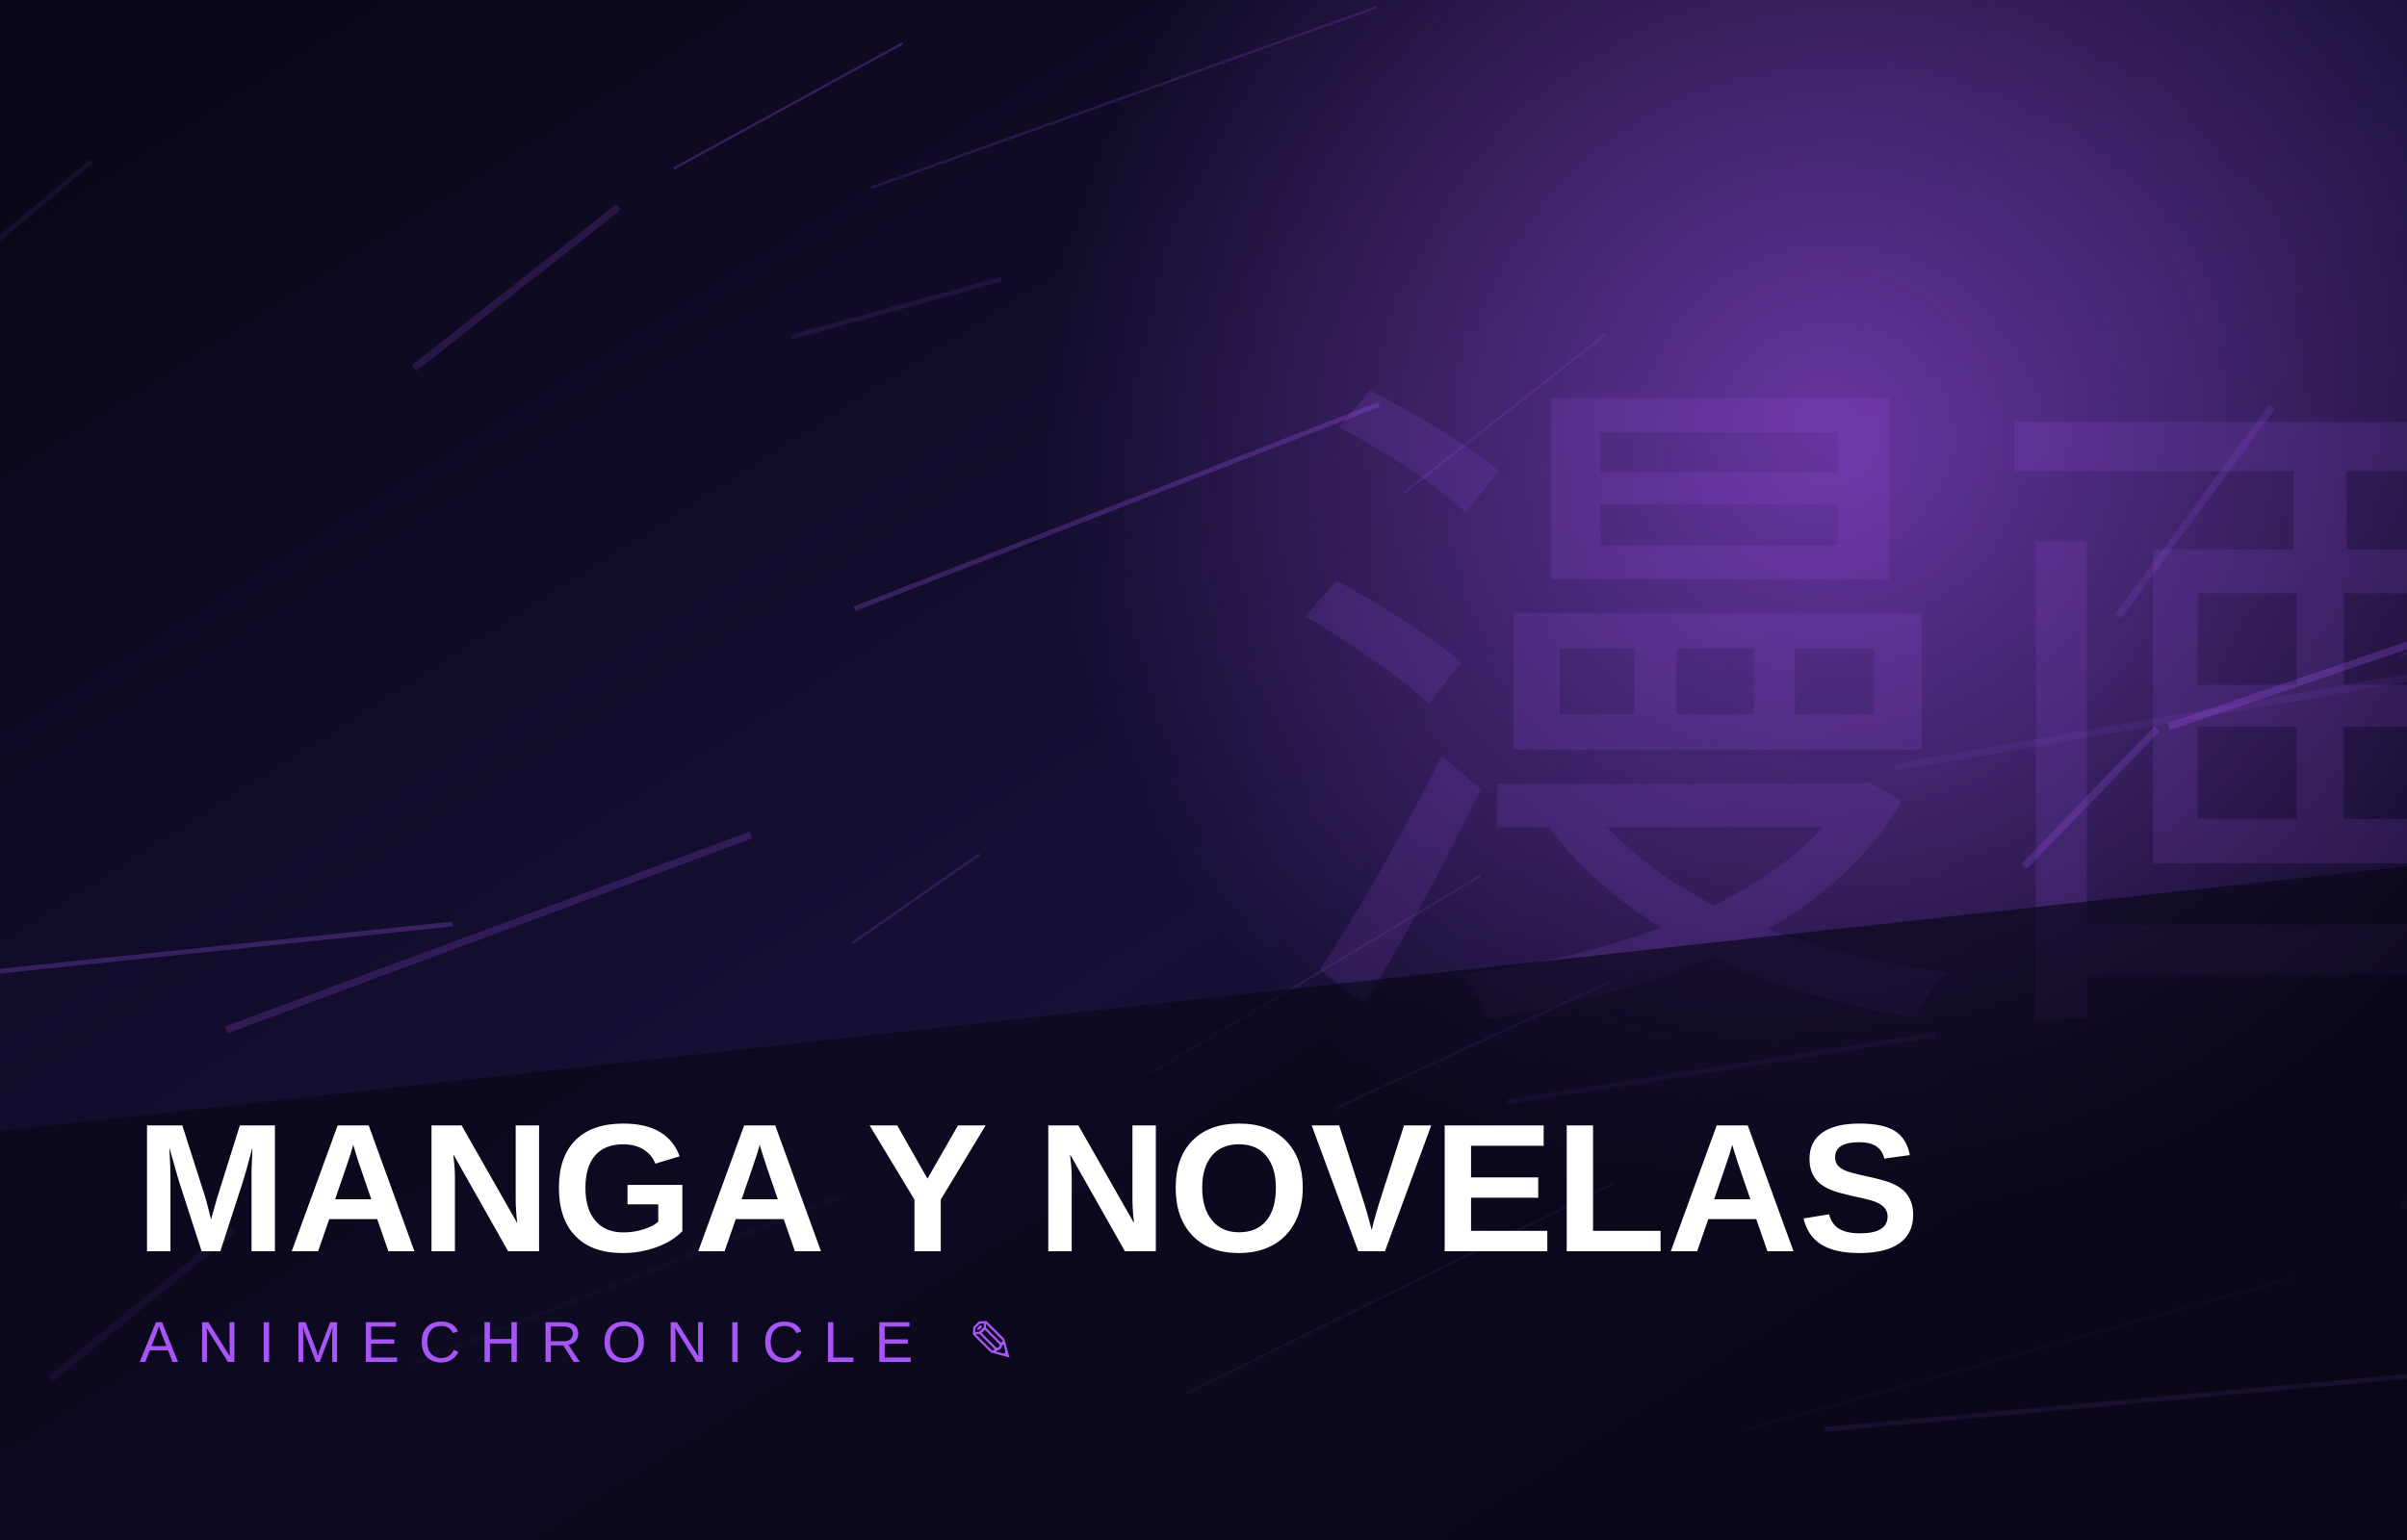
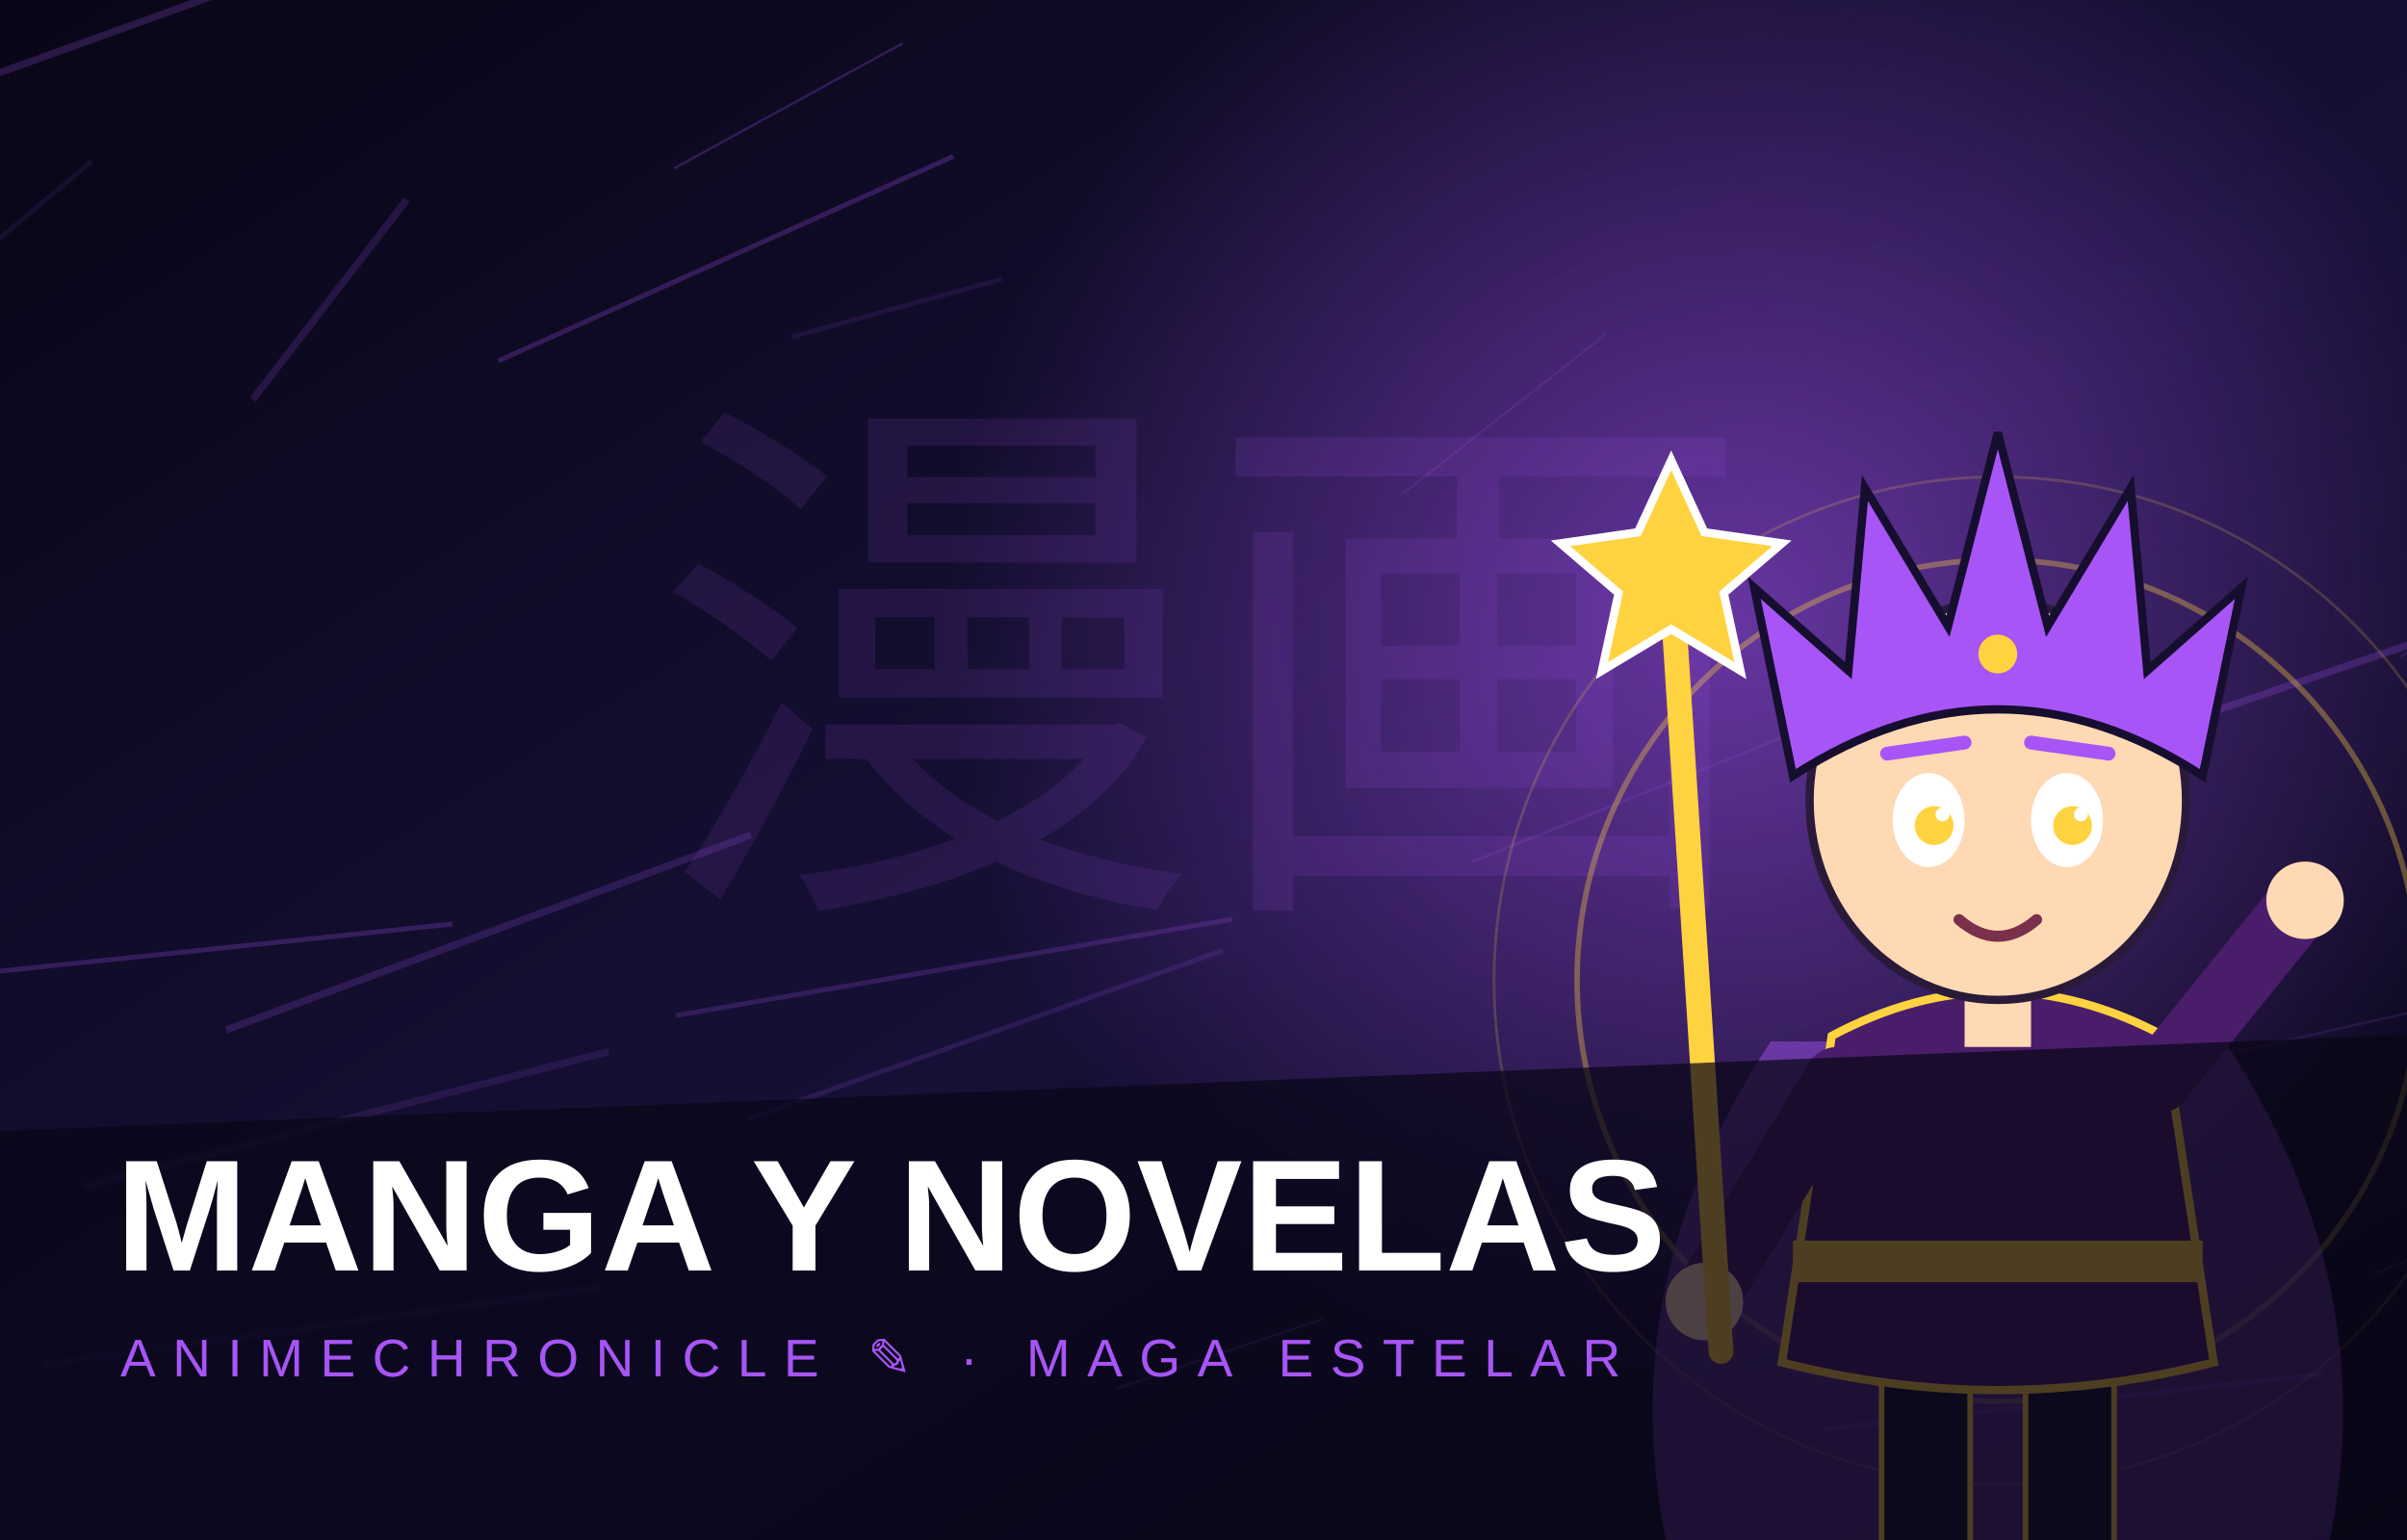
<svg xmlns="http://www.w3.org/2000/svg" width="1000" height="640" viewBox="0 0 1000 640">
  <defs>
    <linearGradient id="f" x1="0" y1="0" x2="1" y2="1">
      <stop offset="0" stop-color="#080616" />
      <stop offset=".55" stop-color="#171037" />
      <stop offset="1" stop-color="#080616" />
    </linearGradient>
    <radialGradient id="g">
      <stop offset="0" stop-color="#a855f7" stop-opacity=".55" />
      <stop offset="1" stop-color="#a855f7" stop-opacity="0" />
    </radialGradient>
  </defs>
  <rect width="1000" height="640" fill="url(#f)" />
-   <circle cx="760" cy="180" r="330" fill="url(#g)" />
-   <path d="M901 302 l211 -72" stroke="#a855f7" stroke-width="3" opacity="0.25" />
+   <circle cx="720" cy="260" r="330" fill="url(#g)" />
+   <path d="M35 493 l218 -56" stroke="#a855f7" stroke-width="3" opacity="0.13" />
+   <path d="M-19 37 l236 -85" stroke="#a855f7" stroke-width="3" opacity="0.21" />
+   <path d="M18 567 l231 -32" stroke="#a855f7" stroke-width="3" opacity="0.09" />
+   <path d="M464 577 l86 -29" stroke="#a855f7" stroke-width="1" opacity="0.26" />
+   <path d="M311 465 l197 -70" stroke="#a855f7" stroke-width="2" opacity="0.15" />
+   <path d="M612 358 l182 -73" stroke="#a855f7" stroke-width="1" opacity="0.15" />
+   <path d="M281 422 l231 -40" stroke="#a855f7" stroke-width="2" opacity="0.2" />
+   <path d="M987 529 l215 -81" stroke="#a855f7" stroke-width="1" opacity="0.2" />
+   <path d="M105 166 l64 -83" stroke="#a855f7" stroke-width="3" opacity="0.17" />
+   <path d="M859 453 l190 -43" stroke="#a855f7" stroke-width="1" opacity="0.13" />
+   <path d="M207 150 l189 -85" stroke="#a855f7" stroke-width="2" opacity="0.25" />
+   <path d="M901 302 l211 -72" stroke="#a855f7" stroke-width="3" opacity="0.23" />
  <path d="M997 273 l95 -59" stroke="#a855f7" stroke-width="1" opacity="0.13" />
  <path d="M583 205 l84 -66" stroke="#a855f7" stroke-width="1" opacity="0.14" />
-   <path d="M94 428 l218 -81" stroke="#a855f7" stroke-width="3" opacity="0.2" />
-   <path d="M758 594 l253 -23" stroke="#a855f7" stroke-width="2" opacity="0.28" />
-   <path d="M-52 409 l240 -25" stroke="#a855f7" stroke-width="2" opacity="0.26" />
-   <path d="M280 70 l95 -52" stroke="#a855f7" stroke-width="1" opacity="0.26" />
+   <path d="M94 428 l218 -81" stroke="#a855f7" stroke-width="3" opacity="0.19" />
+   <path d="M758 594 l207 -23" stroke="#a855f7" stroke-width="2" opacity="0.26" />
+   <path d="M-52 409 l240 -25" stroke="#a855f7" stroke-width="2" opacity="0.24" />
+   <path d="M280 70 l95 -52" stroke="#a855f7" stroke-width="1" opacity="0.24" />
  <path d="M329 140 l87 -24" stroke="#a855f7" stroke-width="2" opacity="0.11" />
-   <path d="M-108 320 l86 -74" stroke="#a855f7" stroke-width="1" opacity="0.23" />
+   <path d="M-108 320 l86 -74" stroke="#a855f7" stroke-width="1" opacity="0.21" />
  <path d="M-25 120 l63 -53" stroke="#a855f7" stroke-width="2" opacity="0.09" />
  <path d="M726 594 l227 -63" stroke="#a855f7" stroke-width="1" opacity="0.09" />
-   <path d="M478 446 l137 -82" stroke="#a855f7" stroke-width="1" opacity="0.12" />
-   <path d="M998 501 l140 -36" stroke="#a855f7" stroke-width="3" opacity="0.14" />
-   <path d="M362 78 l210 -75" stroke="#a855f7" stroke-width="1" opacity="0.17" />
-   <path d="M880 256 l64 -87" stroke="#a855f7" stroke-width="3" opacity="0.15" />
-   <path d="M554 461 l115 -53" stroke="#a855f7" stroke-width="1" opacity="0.23" />
-   <path d="M493 579 l177 -87" stroke="#a855f7" stroke-width="1" opacity="0.21" />
-   <path d="M841 360 l55 -57" stroke="#a855f7" stroke-width="3" opacity="0.23" />
-   <path d="M172 153 l85 -67" stroke="#a855f7" stroke-width="3" opacity="0.17" />
-   <path d="M21 573 l76 -62" stroke="#a855f7" stroke-width="3" opacity="0.22" />
-   <path d="M1023 430 l182 -58" stroke="#a855f7" stroke-width="3" opacity="0.12" />
-   <path d="M787 319 l240 -42" stroke="#a855f7" stroke-width="3" opacity="0.09" />
-   <path d="M171 567 l179 -70" stroke="#a855f7" stroke-width="2" opacity="0.1" />
-   <path d="M354 392 l53 -37" stroke="#a855f7" stroke-width="1" opacity="0.18" />
-   <path d="M355 253 l218 -85" stroke="#a855f7" stroke-width="2" opacity="0.26" />
-   <path d="M626 458 l178 -28" stroke="#a855f7" stroke-width="2" opacity="0.18" />
-   <text x="820" y="400" font-size="290" fill="#a855f7" opacity=".14" text-anchor="middle" font-family="sans-serif">漫画</text>
-   <path d="M0 470 L1000 360 L1000 640 L0 640Z" fill="#080616" opacity=".65" />
-   <text x="56" y="520" font-size="76" font-weight="900" fill="#fff" font-family="Arial,sans-serif">MANGA Y NOVELAS</text>
-   <text x="58" y="566" font-size="24" letter-spacing="8" fill="#a855f7" font-family="Arial,sans-serif">ANIMECHRONICLE ✎</text>
+   <text x="500" y="360" font-size="230" fill="#a855f7" opacity=".12" text-anchor="middle" font-family="sans-serif">漫画</text>
+   <g transform="translate(600,120) scale(1.15)">
+     <g transform="scale(1.0)">
+       <circle cx="200" cy="250" r="152" fill="none" stroke="#ffd23f" stroke-width="2" opacity=".35" />
+       <circle cx="200" cy="250" r="182" fill="none" stroke="#ffd23f" stroke-width="1" opacity=".18" />
+       <path d="M118 272 Q52 372 88 482 L312 482 Q348 372 282 272Z" fill="#a855f7" opacity=".45" />
+       <rect x="158" y="382" width="32" height="98" rx="10" fill="#15122f" stroke="#ffd23f" stroke-width="2" />
+       <rect x="210" y="382" width="32" height="98" rx="10" fill="#15122f" stroke="#ffd23f" stroke-width="2" />
+       <rect x="146" y="462" width="56" height="22" rx="7" fill="#ffd23f" />
+       <rect x="198" y="462" width="56" height="22" rx="7" fill="#ffd23f" />
+       <path d="M140 270 Q200 238 260 270 L278 388 Q200 408 122 388Z" fill="#4a1d6b" stroke="#ffd23f" stroke-width="3" />
+       <rect x="126" y="344" width="148" height="15" fill="#ffd23f" />
+       <path d="M142 286 L96 362" stroke="#4a1d6b" stroke-width="24" stroke-linecap="round" />
+       <path d="M258 286 L308 224" stroke="#4a1d6b" stroke-width="24" stroke-linecap="round" />
+       <circle cx="94" cy="366" r="14" fill="#ffd9b3" />
+       <circle cx="311" cy="221" r="14" fill="#ffd9b3" />
+       <rect x="188" y="248" width="24" height="26" fill="#ffd9b3" />
+       <ellipse cx="200" cy="185" rx="68" ry="72" fill="#ffd9b3" stroke="#2a1a3a" stroke-width="3" />
+       <path d="M126 176 L112 108 L146 138 L152 72 L182 122 L200 52 L218 122 L248 72 L254 138 L288 108 L274 176 Q200 128 126 176Z" fill="#a855f7" stroke="#160e2e" stroke-width="3" />
+       <ellipse cx="175" cy="192" rx="13" ry="17" fill="#fff" />
+       <ellipse cx="225" cy="192" rx="13" ry="17" fill="#fff" />
+       <circle cx="177" cy="194" r="7" fill="#ffd23f" />
+       <circle cx="227" cy="194" r="7" fill="#ffd23f" />
+       <circle cx="180" cy="190" r="2.5" fill="#fff" />
+       <circle cx="230" cy="190" r="2.5" fill="#fff" />
+       <path d="M160 168 L188 164 M212 164 L240 168" stroke="#a855f7" stroke-width="5" stroke-linecap="round" />
+       <path d="M186 228 Q200 240 214 228" fill="none" stroke="#7a2f4a" stroke-width="4" stroke-linecap="round" />
+       <circle cx="200" cy="132" r="7" fill="#ffd23f" />
+       <path d="M100 384 L82 104" stroke="#ffd23f" stroke-width="9" stroke-linecap="round" />
+       <path d="M82 62 L94 88 L122 92 L101 110 L107 138 L82 123 L57 138 L63 110 L42 92 L70 88Z" fill="#ffd23f" stroke="#fff" stroke-width="3" />
+     </g>
+   </g>
+   <path d="M0 470 L1000 430 L1000 640 L0 640Z" fill="#080616" opacity=".72" />
+   <text x="48" y="528" font-size="66" font-weight="900" fill="#fff" font-family="Arial,sans-serif">MANGA Y NOVELAS</text>
+   <text x="50" y="572" font-size="22" letter-spacing="7" fill="#a855f7" font-family="Arial,sans-serif">ANIMECHRONICLE ✎ · MAGA ESTELAR</text>
</svg>
